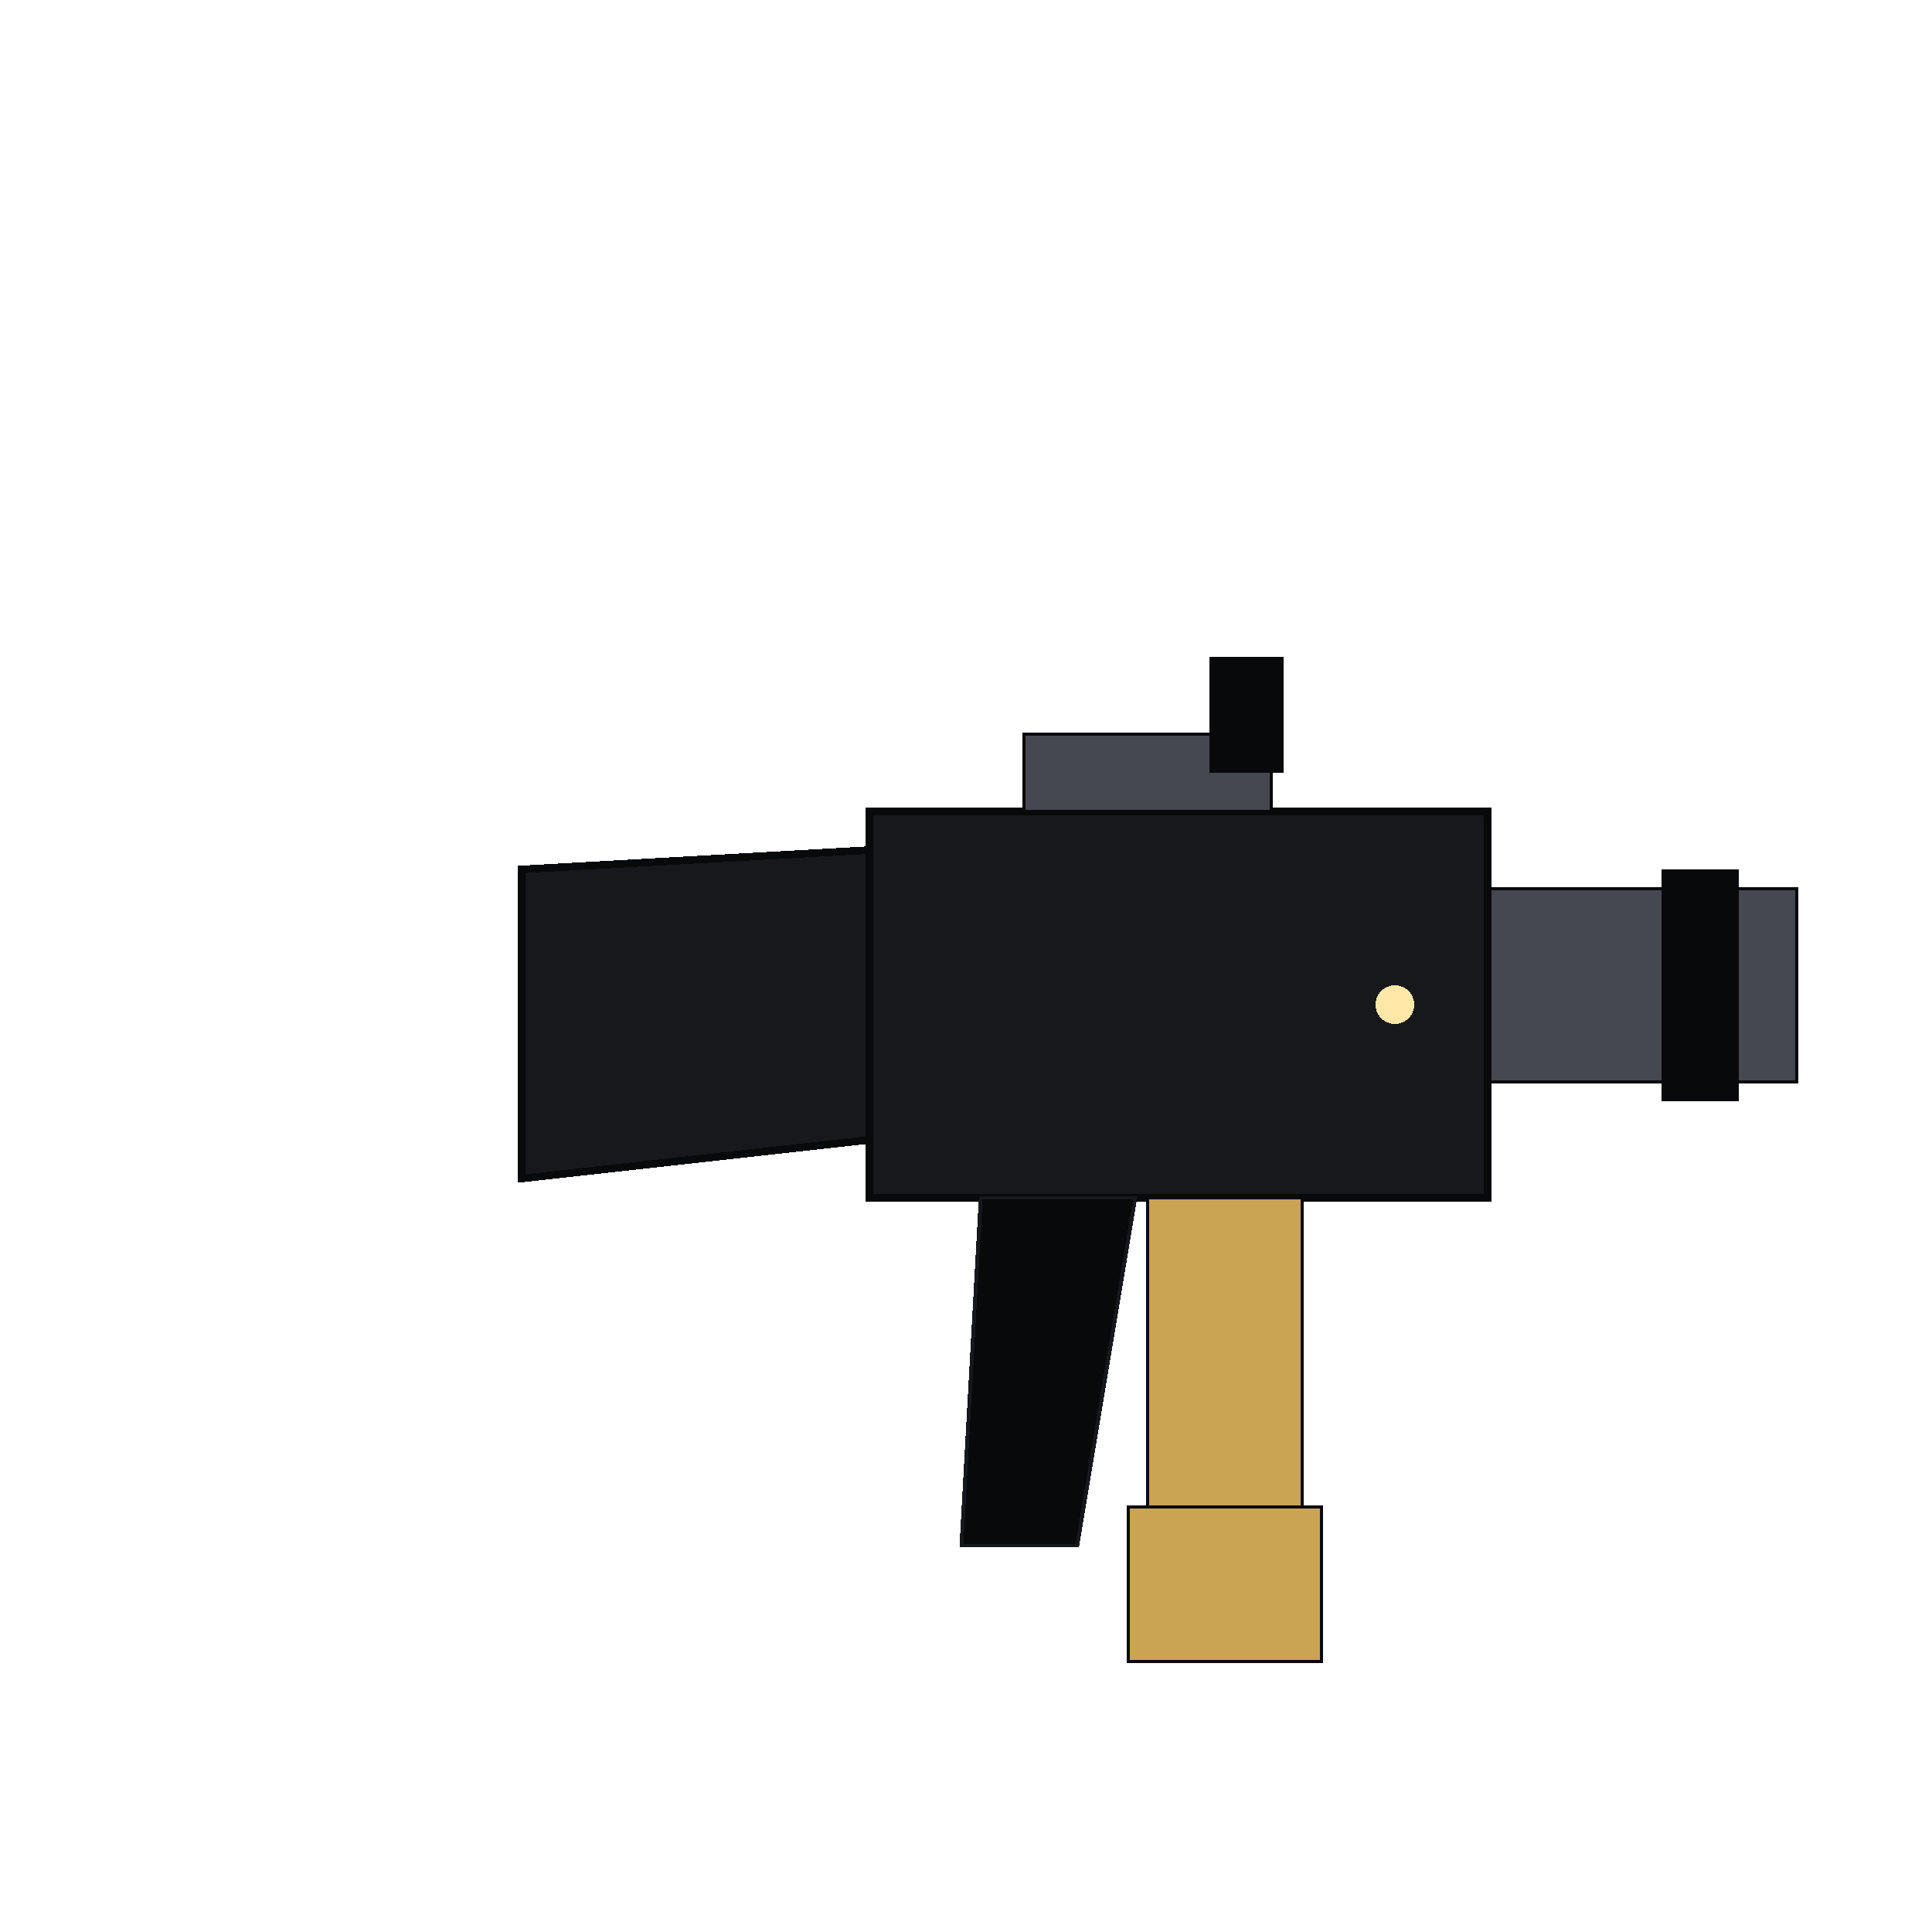
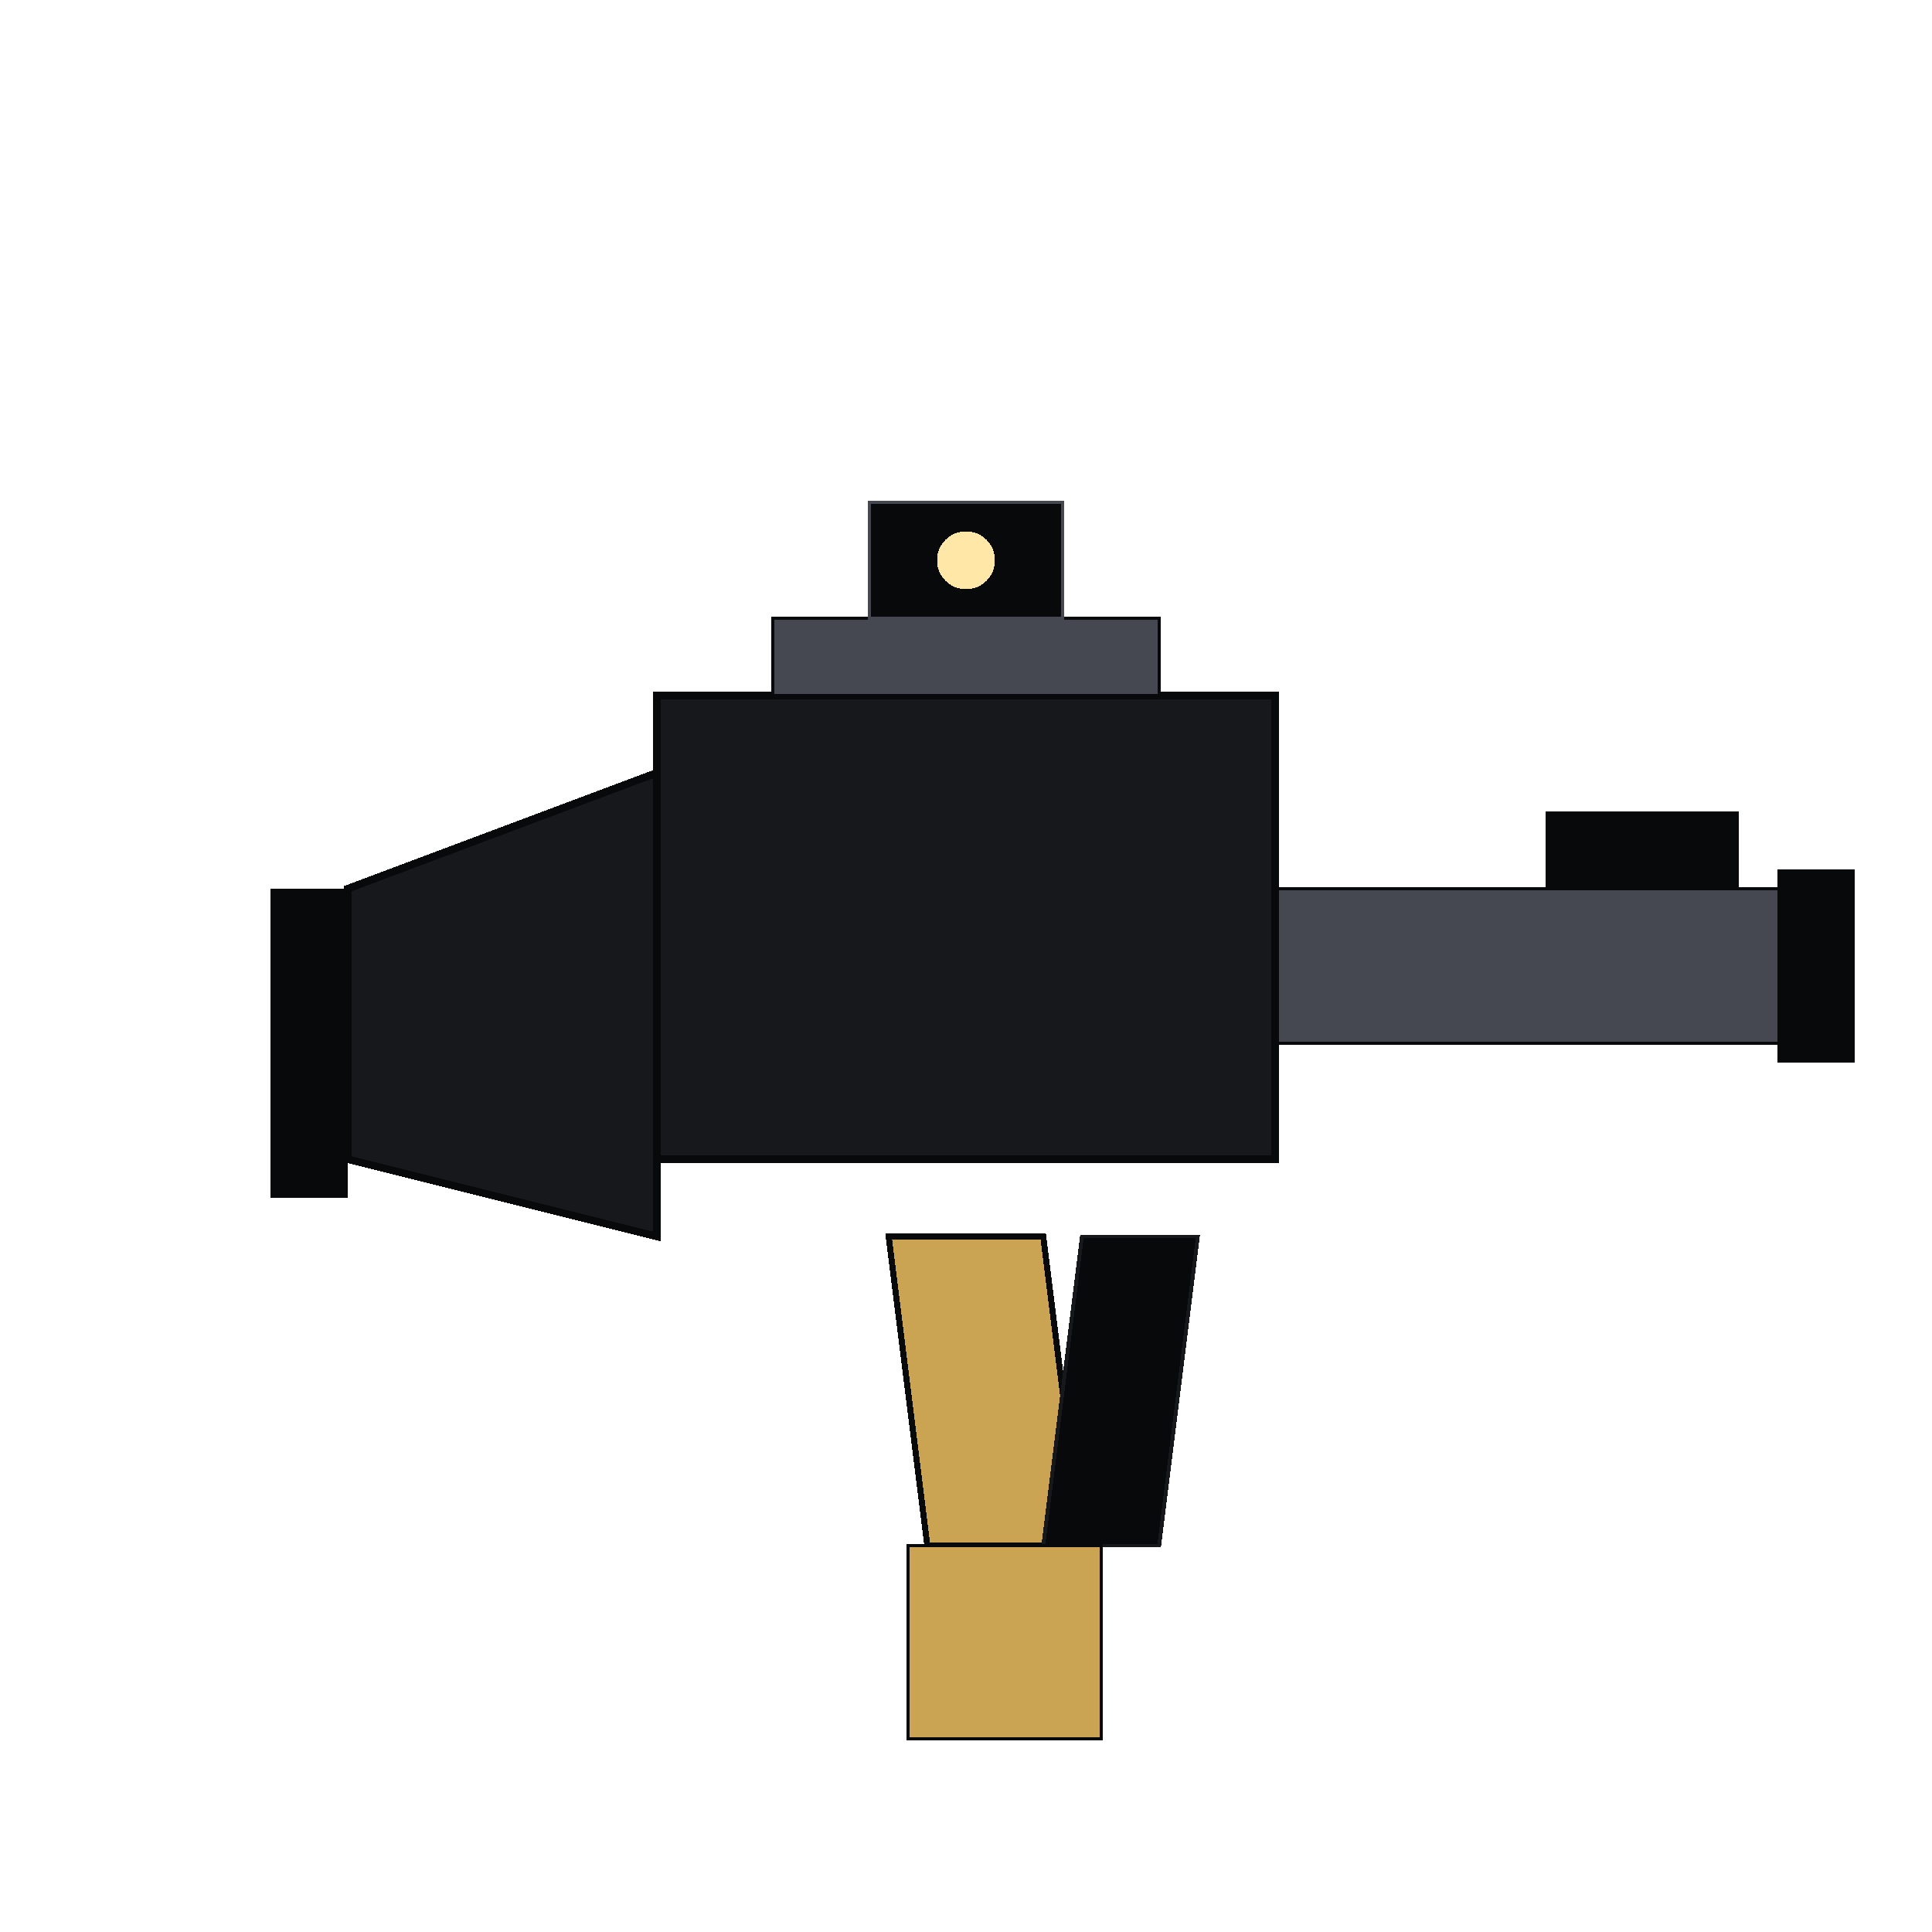
<svg xmlns="http://www.w3.org/2000/svg" viewBox="0 0 256 256" width="256" height="256" shape-rendering="crispEdges">
-   <rect x="179.20" y="117.76" width="58.88" height="25.60" fill="#454850" stroke="#08090b" stroke-width="0.50" />
-   <rect x="220.16" y="115.20" width="10.24" height="30.72" fill="#08090b" />
-   <rect x="115.20" y="107.52" width="81.92" height="51.20" fill="#16181c" stroke="#08090b" stroke-width="1.00" />
-   <polygon points="129.95,158.72 150.43,158.72 142.75,204.80 127.39,204.80" fill="#08090b" stroke="#16181c" stroke-width="0.50" />
-   <rect x="152.06" y="158.72" width="20.48" height="40.96" fill="#caa353" stroke="#08090b" stroke-width="0.50" />
-   <polygon points="69.12,115.20 115.20,112.64 115.20,151.04 69.12,156.16" fill="#16181c" stroke="#08090b" stroke-width="1.00" />
-   <rect x="135.68" y="97.28" width="32.77" height="10.24" fill="#454850" stroke="#08090b" stroke-width="0.50" />
-   <rect x="160.26" y="87.04" width="9.83" height="15.36" fill="#08090b" />
-   <circle cx="184.83" cy="133.12" r="2.56" fill="#ffe7a8" />
-   <rect x="149.50" y="199.68" width="25.60" height="20.48" fill="#caa353" stroke="#08090b" stroke-width="0.50" />
+   <rect x="148.48" y="117.76" width="92.16" height="20.48" fill="#454850" stroke="#08090b" stroke-width="0.50" />
+   <rect x="235.52" y="115.20" width="10.24" height="25.60" fill="#08090b" />
+   <rect x="204.80" y="107.52" width="25.60" height="10.24" fill="#08090b" />
+   <rect x="87.04" y="92.16" width="81.92" height="61.44" fill="#16181c" stroke="#08090b" stroke-width="1.00" />
+   <rect x="102.40" y="81.92" width="51.20" height="10.24" fill="#454850" stroke="#08090b" stroke-width="0.50" />
+   <rect x="115.20" y="66.56" width="25.60" height="15.36" fill="#08090b" stroke="#454850" stroke-width="0.50" />
+   <circle cx="128.00" cy="74.24" r="3.84" fill="#ffe7a8" />
+   <polygon points="117.76,163.84 138.24,163.84 143.36,204.80 122.88,204.80" fill="#caa353" stroke="#08090b" stroke-width="0.80" />
+   <polygon points="143.36,163.84 158.72,163.84 153.60,204.80 138.24,204.80" fill="#08090b" stroke="#16181c" stroke-width="0.50" />
+   <polygon points="46.08,117.76 87.04,102.40 87.04,163.84 46.08,153.60" fill="#16181c" stroke="#08090b" stroke-width="1.00" />
+   <rect x="35.84" y="117.76" width="10.24" height="40.96" fill="#08090b" />
+   <rect x="120.32" y="204.80" width="25.60" height="25.60" fill="#caa353" stroke="#08090b" stroke-width="0.50" />
</svg>
